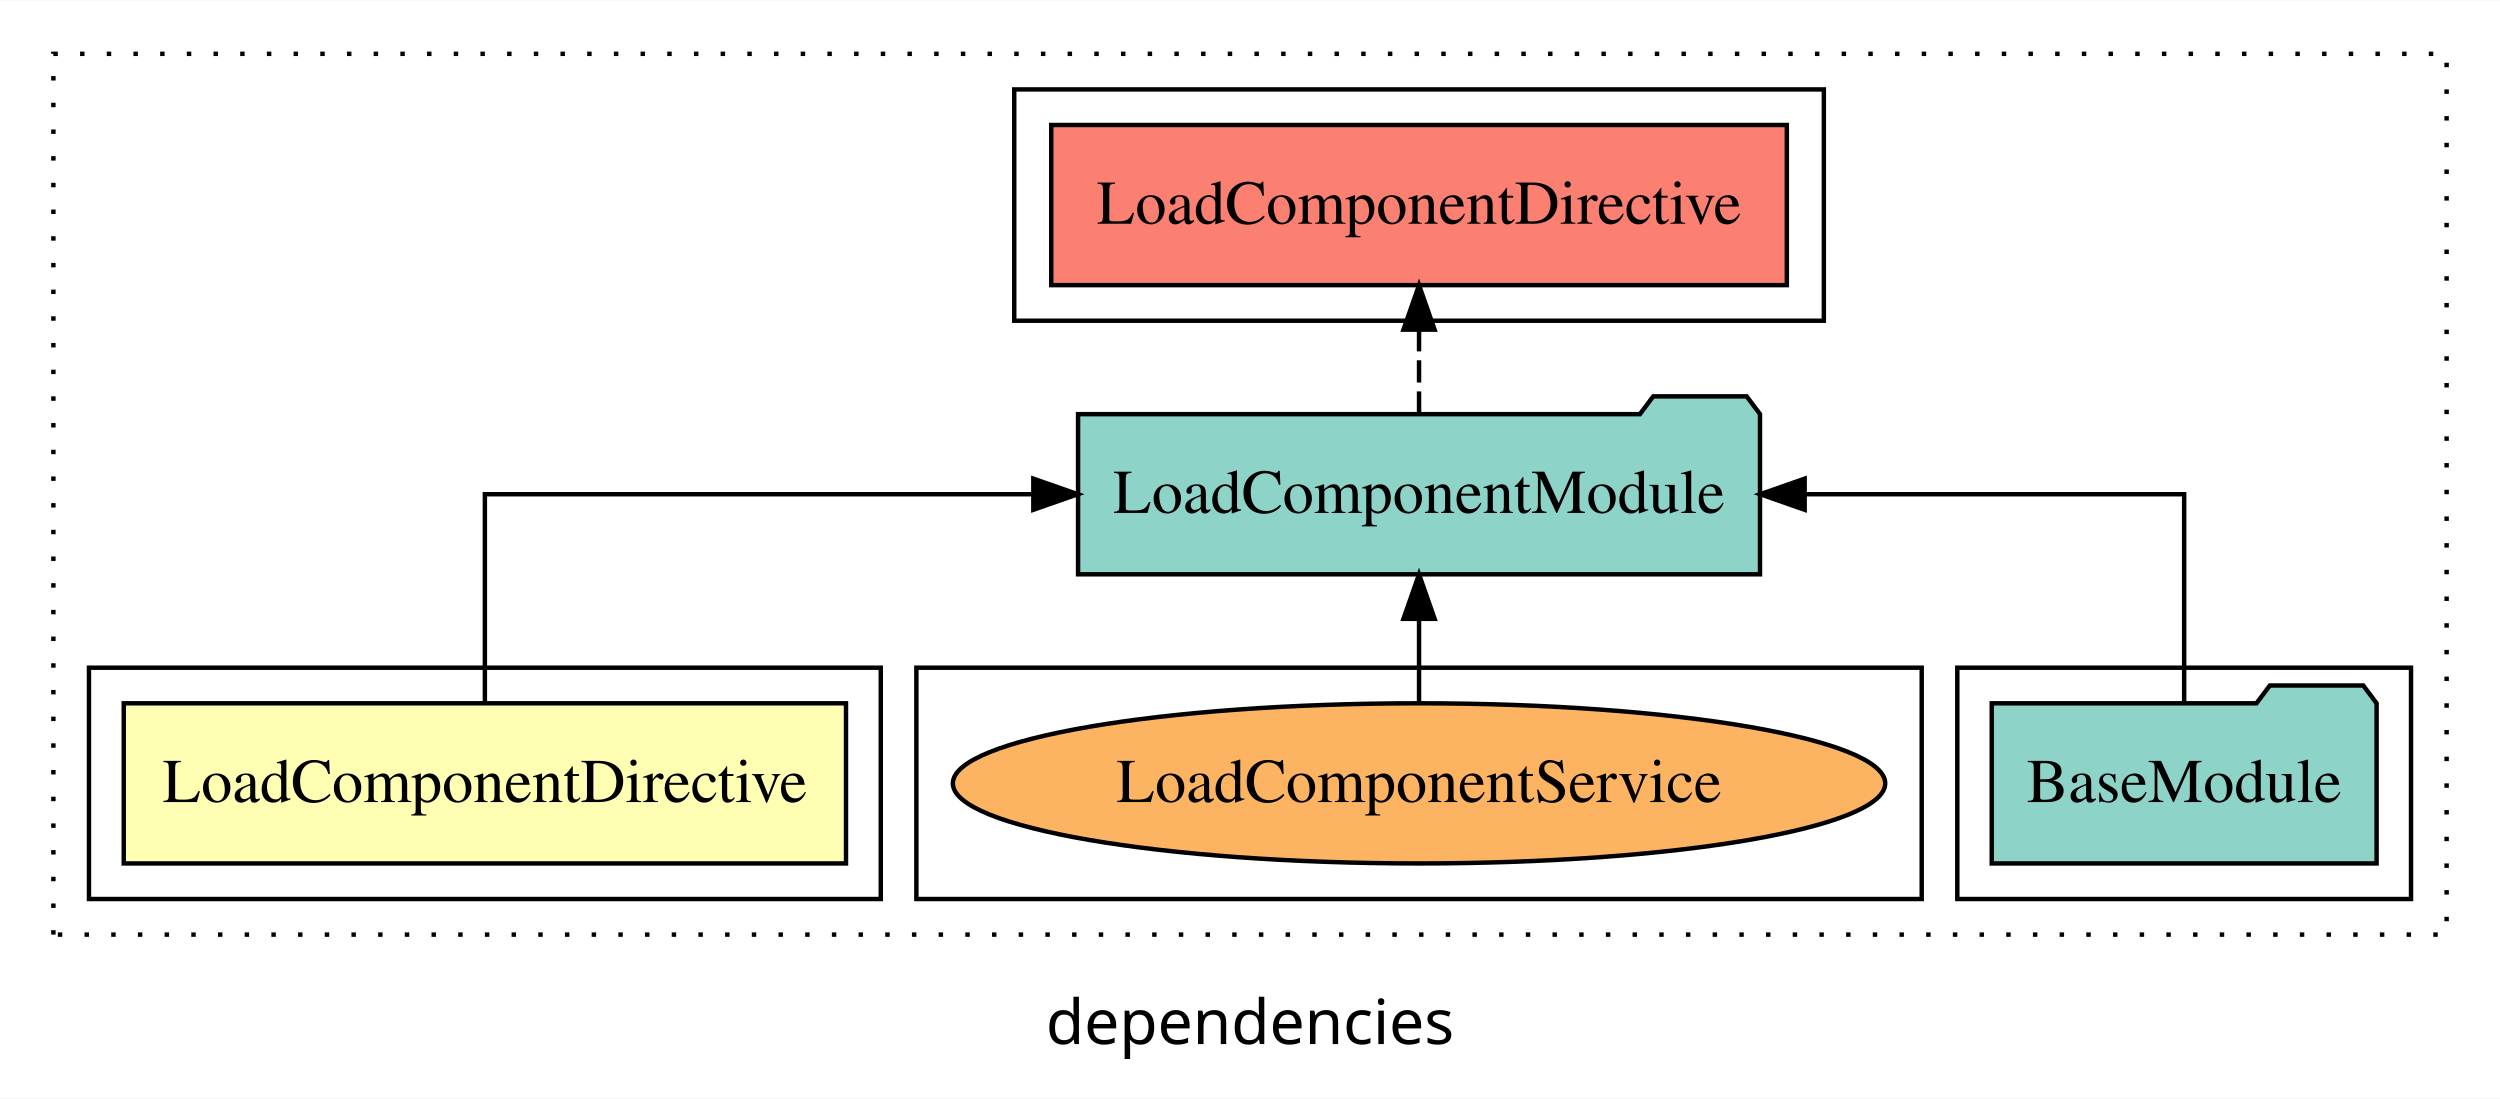
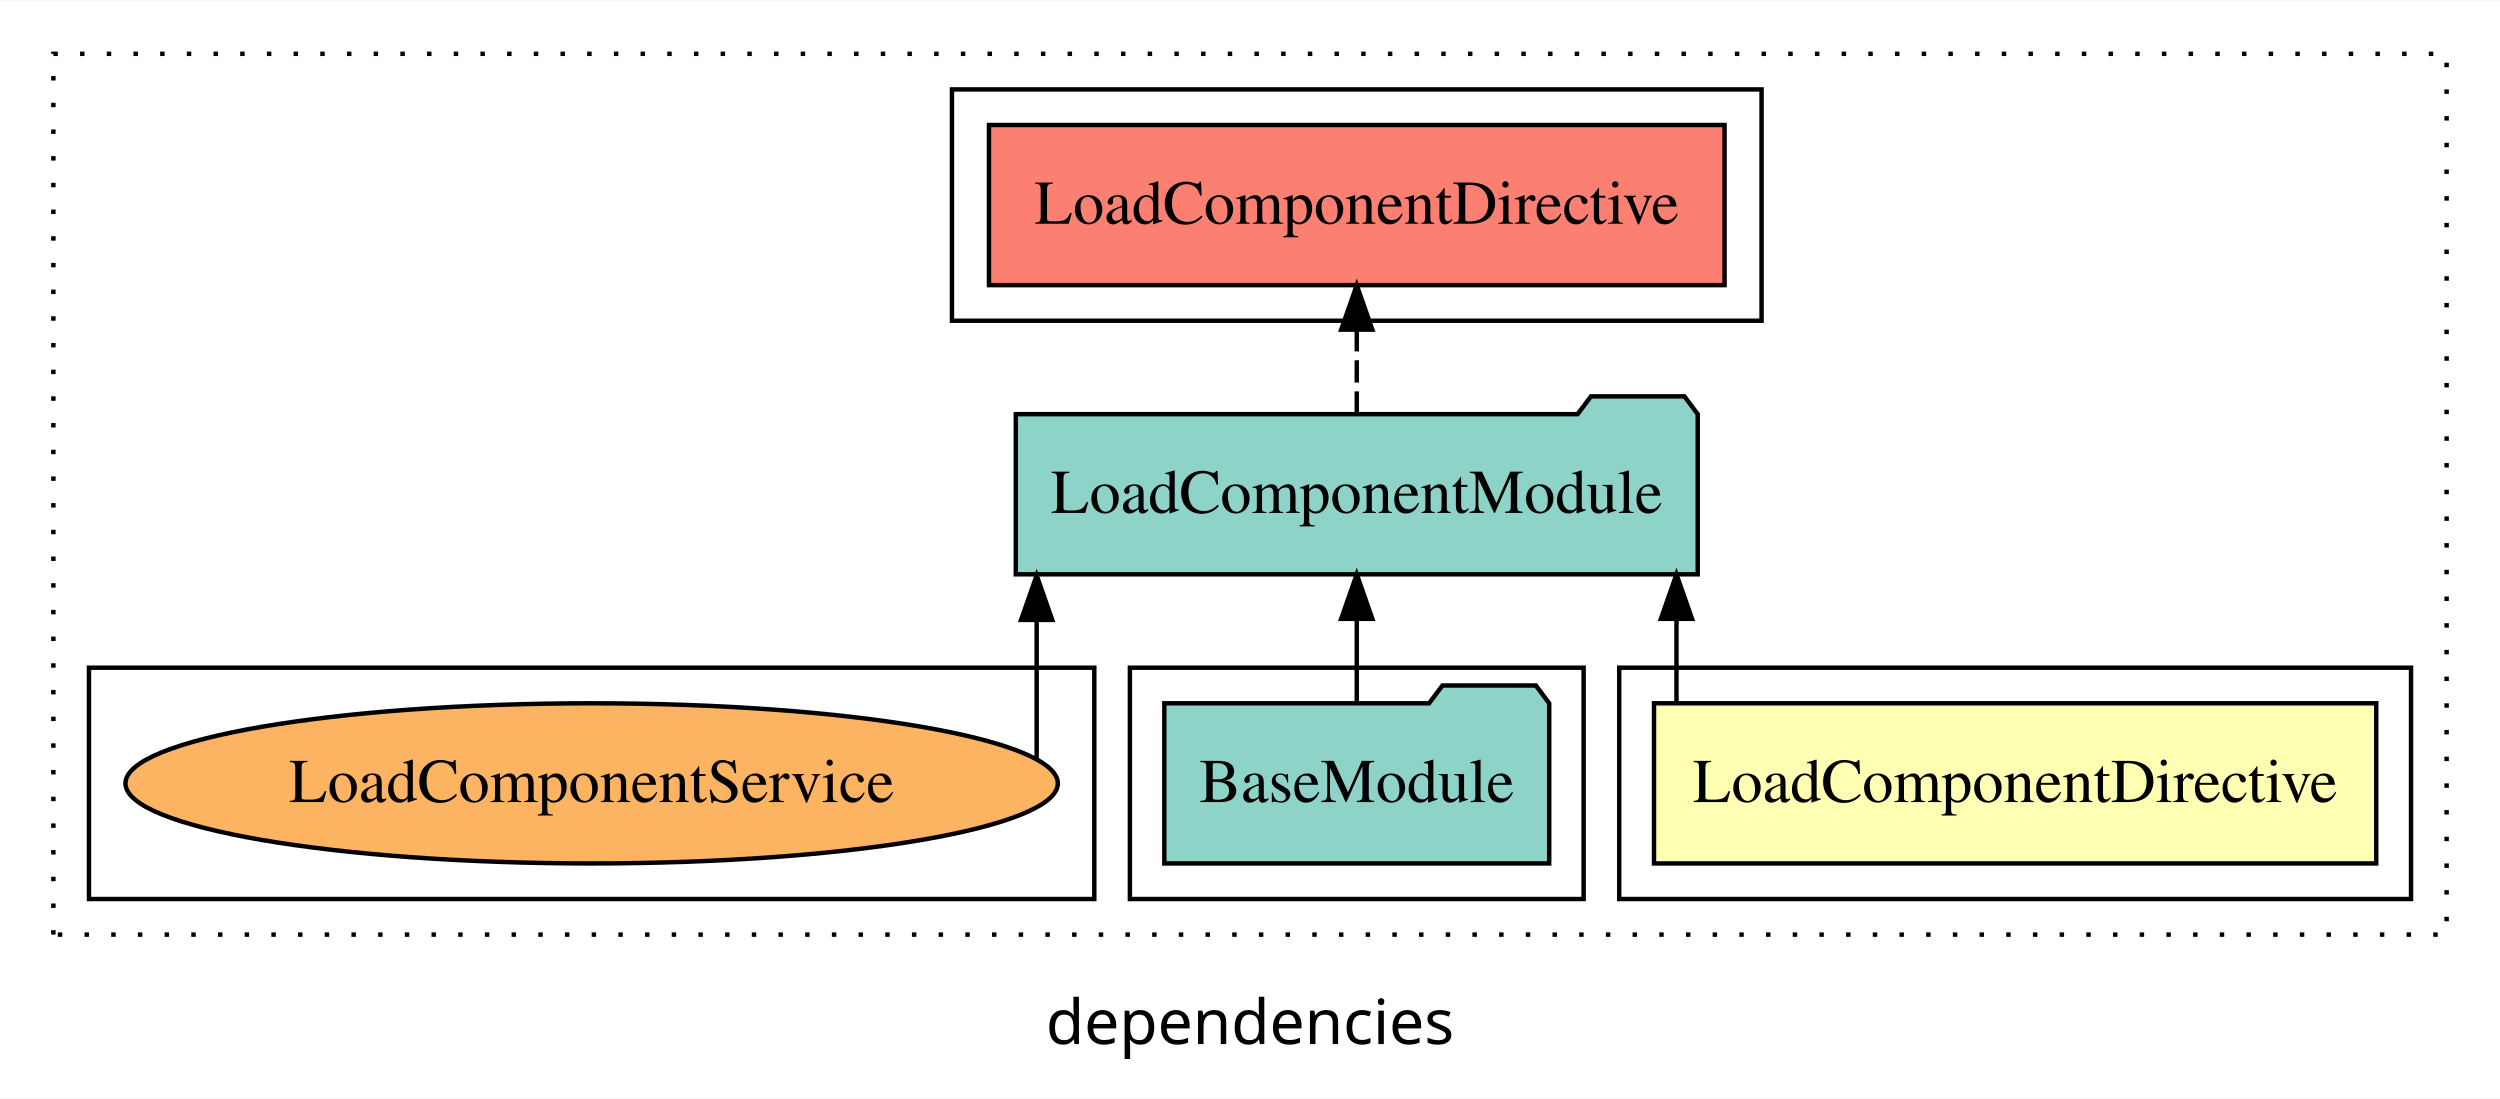
<svg xmlns="http://www.w3.org/2000/svg" width="562pt" height="247pt" viewBox="0.00 0.00 562.00 246.80">
  <g id="graph0" class="graph" transform="scale(1 1) rotate(0) translate(4 242.8)">
    <polygon fill="white" stroke="transparent" points="-4,4 -4,-242.8 558,-242.8 558,4 -4,4" />
    <text text-anchor="middle" x="277" y="-8.2" font-family="sans-serif" font-size="14.00">dependencies</text>
    <g id="clust1" class="cluster">
      <polygon fill="none" stroke="black" stroke-dasharray="1,5" points="8,-32.8 8,-230.8 546,-230.8 546,-32.8 8,-32.8" />
    </g>
-     <g id="clust5" class="cluster">
-       <polygon fill="none" stroke="black" points="224,-170.8 224,-222.8 406,-222.8 406,-170.8 224,-170.8" />
+     <g id="clust2" class="cluster">
+       <polygon fill="none" stroke="black" points="360,-40.8 360,-92.8 538,-92.8 538,-40.8 360,-40.8" />
    </g>
    <g id="clust4" class="cluster">
-       <polygon fill="none" stroke="black" points="436,-40.8 436,-92.8 538,-92.8 538,-40.8 436,-40.8" />
+       <polygon fill="none" stroke="black" points="250,-40.8 250,-92.8 352,-92.8 352,-40.8 250,-40.8" />
+     </g>
+     <g id="clust5" class="cluster">
+       <polygon fill="none" stroke="black" points="210,-170.8 210,-222.8 392,-222.8 392,-170.8 210,-170.8" />
    </g>
    <g id="clust7" class="cluster">
-       <polygon fill="none" stroke="black" points="202,-40.8 202,-92.8 428,-92.8 428,-40.8 202,-40.8" />
-     </g>
-     <g id="clust2" class="cluster">
-       <polygon fill="none" stroke="black" points="16,-40.8 16,-92.8 194,-92.8 194,-40.8 16,-40.8" />
+       <polygon fill="none" stroke="black" points="16,-40.8 16,-92.8 242,-92.8 242,-40.8 16,-40.8" />
    </g>
    <g id="node1" class="node">
-       <polygon fill="#ffffb3" stroke="black" points="186.18,-84.8 23.82,-84.8 23.82,-48.8 186.18,-48.8 186.18,-84.8" />
-       <text text-anchor="middle" x="105" y="-62.6" font-family="Times,serif" font-size="14.00">LoadComponentDirective</text>
+       <polygon fill="#ffffb3" stroke="black" points="530.18,-84.8 367.82,-84.8 367.82,-48.8 530.18,-48.8 530.18,-84.8" />
+       <text text-anchor="middle" x="449" y="-62.6" font-family="Times,serif" font-size="14.00">LoadComponentDirective</text>
    </g>
    <g id="node2" class="node">
-       <polygon fill="#8dd3c7" stroke="black" points="391.65,-149.8 388.65,-153.8 367.65,-153.8 364.65,-149.8 238.35,-149.8 238.35,-113.8 391.65,-113.8 391.65,-149.8" />
-       <text text-anchor="middle" x="315" y="-127.6" font-family="Times,serif" font-size="14.00">LoadComponentModule</text>
+       <polygon fill="#8dd3c7" stroke="black" points="377.65,-149.8 374.65,-153.8 353.65,-153.8 350.65,-149.8 224.35,-149.8 224.35,-113.8 377.65,-113.8 377.65,-149.8" />
+       <text text-anchor="middle" x="301" y="-127.6" font-family="Times,serif" font-size="14.00">LoadComponentModule</text>
    </g>
    <g id="edge1" class="edge">
-       <path fill="none" stroke="black" d="M105,-84.91C105,-104.14 105,-131.8 105,-131.8 105,-131.8 228.29,-131.8 228.29,-131.8" />
-       <polygon fill="black" stroke="black" points="228.29,-135.3 238.29,-131.8 228.29,-128.3 228.29,-135.3" />
+       <path fill="none" stroke="black" d="M372.87,-84.91C372.87,-84.91 372.87,-103.79 372.87,-103.79" />
+       <polygon fill="black" stroke="black" points="369.37,-103.79 372.87,-113.79 376.37,-103.79 369.37,-103.79" />
    </g>
    <g id="node4" class="node">
-       <polygon fill="#fb8072" stroke="black" points="397.68,-214.8 232.32,-214.8 232.32,-178.8 397.68,-178.8 397.68,-214.8" />
-       <text text-anchor="middle" x="315" y="-192.6" font-family="Times,serif" font-size="14.00">LoadComponentDirective </text>
+       <polygon fill="#fb8072" stroke="black" points="383.68,-214.8 218.32,-214.8 218.32,-178.8 383.68,-178.8 383.68,-214.8" />
+       <text text-anchor="middle" x="301" y="-192.6" font-family="Times,serif" font-size="14.00">LoadComponentDirective </text>
    </g>
    <g id="edge3" class="edge">
-       <path fill="none" stroke="black" stroke-dasharray="5,2" d="M315,-149.91C315,-149.91 315,-168.79 315,-168.79" />
-       <polygon fill="black" stroke="black" points="311.5,-168.79 315,-178.79 318.5,-168.79 311.5,-168.79" />
+       <path fill="none" stroke="black" stroke-dasharray="5,2" d="M301,-149.91C301,-149.91 301,-168.79 301,-168.79" />
+       <polygon fill="black" stroke="black" points="297.5,-168.79 301,-178.79 304.5,-168.79 297.5,-168.79" />
    </g>
    <g id="node3" class="node">
-       <polygon fill="#8dd3c7" stroke="black" points="530.26,-84.8 527.26,-88.8 506.26,-88.8 503.26,-84.8 443.74,-84.8 443.74,-48.8 530.26,-48.8 530.26,-84.8" />
-       <text text-anchor="middle" x="487" y="-62.6" font-family="Times,serif" font-size="14.00">BaseModule</text>
+       <polygon fill="#8dd3c7" stroke="black" points="344.26,-84.8 341.26,-88.8 320.26,-88.8 317.26,-84.8 257.74,-84.8 257.74,-48.8 344.26,-48.8 344.26,-84.8" />
+       <text text-anchor="middle" x="301" y="-62.6" font-family="Times,serif" font-size="14.00">BaseModule</text>
    </g>
    <g id="edge2" class="edge">
-       <path fill="none" stroke="black" d="M487,-84.91C487,-104.14 487,-131.8 487,-131.8 487,-131.8 401.69,-131.8 401.69,-131.8" />
-       <polygon fill="black" stroke="black" points="401.69,-128.3 391.69,-131.8 401.69,-135.3 401.69,-128.3" />
+       <path fill="none" stroke="black" d="M301,-84.91C301,-84.91 301,-103.79 301,-103.79" />
+       <polygon fill="black" stroke="black" points="297.5,-103.79 301,-113.79 304.5,-103.79 297.5,-103.79" />
    </g>
    <g id="node5" class="node">
-       <ellipse fill="#fdb462" stroke="black" cx="315" cy="-66.8" rx="104.8" ry="18" />
-       <text text-anchor="middle" x="315" y="-62.6" font-family="Times,serif" font-size="14.00">LoadComponentService</text>
+       <ellipse fill="#fdb462" stroke="black" cx="129" cy="-66.8" rx="104.8" ry="18" />
+       <text text-anchor="middle" x="129" y="-62.6" font-family="Times,serif" font-size="14.00">LoadComponentService</text>
    </g>
    <g id="edge4" class="edge">
-       <path fill="none" stroke="black" d="M315,-84.91C315,-84.91 315,-103.79 315,-103.79" />
-       <polygon fill="black" stroke="black" points="311.5,-103.79 315,-113.79 318.5,-103.79 311.5,-103.79" />
+       <path fill="none" stroke="black" d="M229.04,-72.34C229.04,-72.34 229.04,-103.55 229.04,-103.55" />
+       <polygon fill="black" stroke="black" points="225.54,-103.55 229.04,-113.55 232.54,-103.55 225.54,-103.55" />
    </g>
  </g>
</svg>
